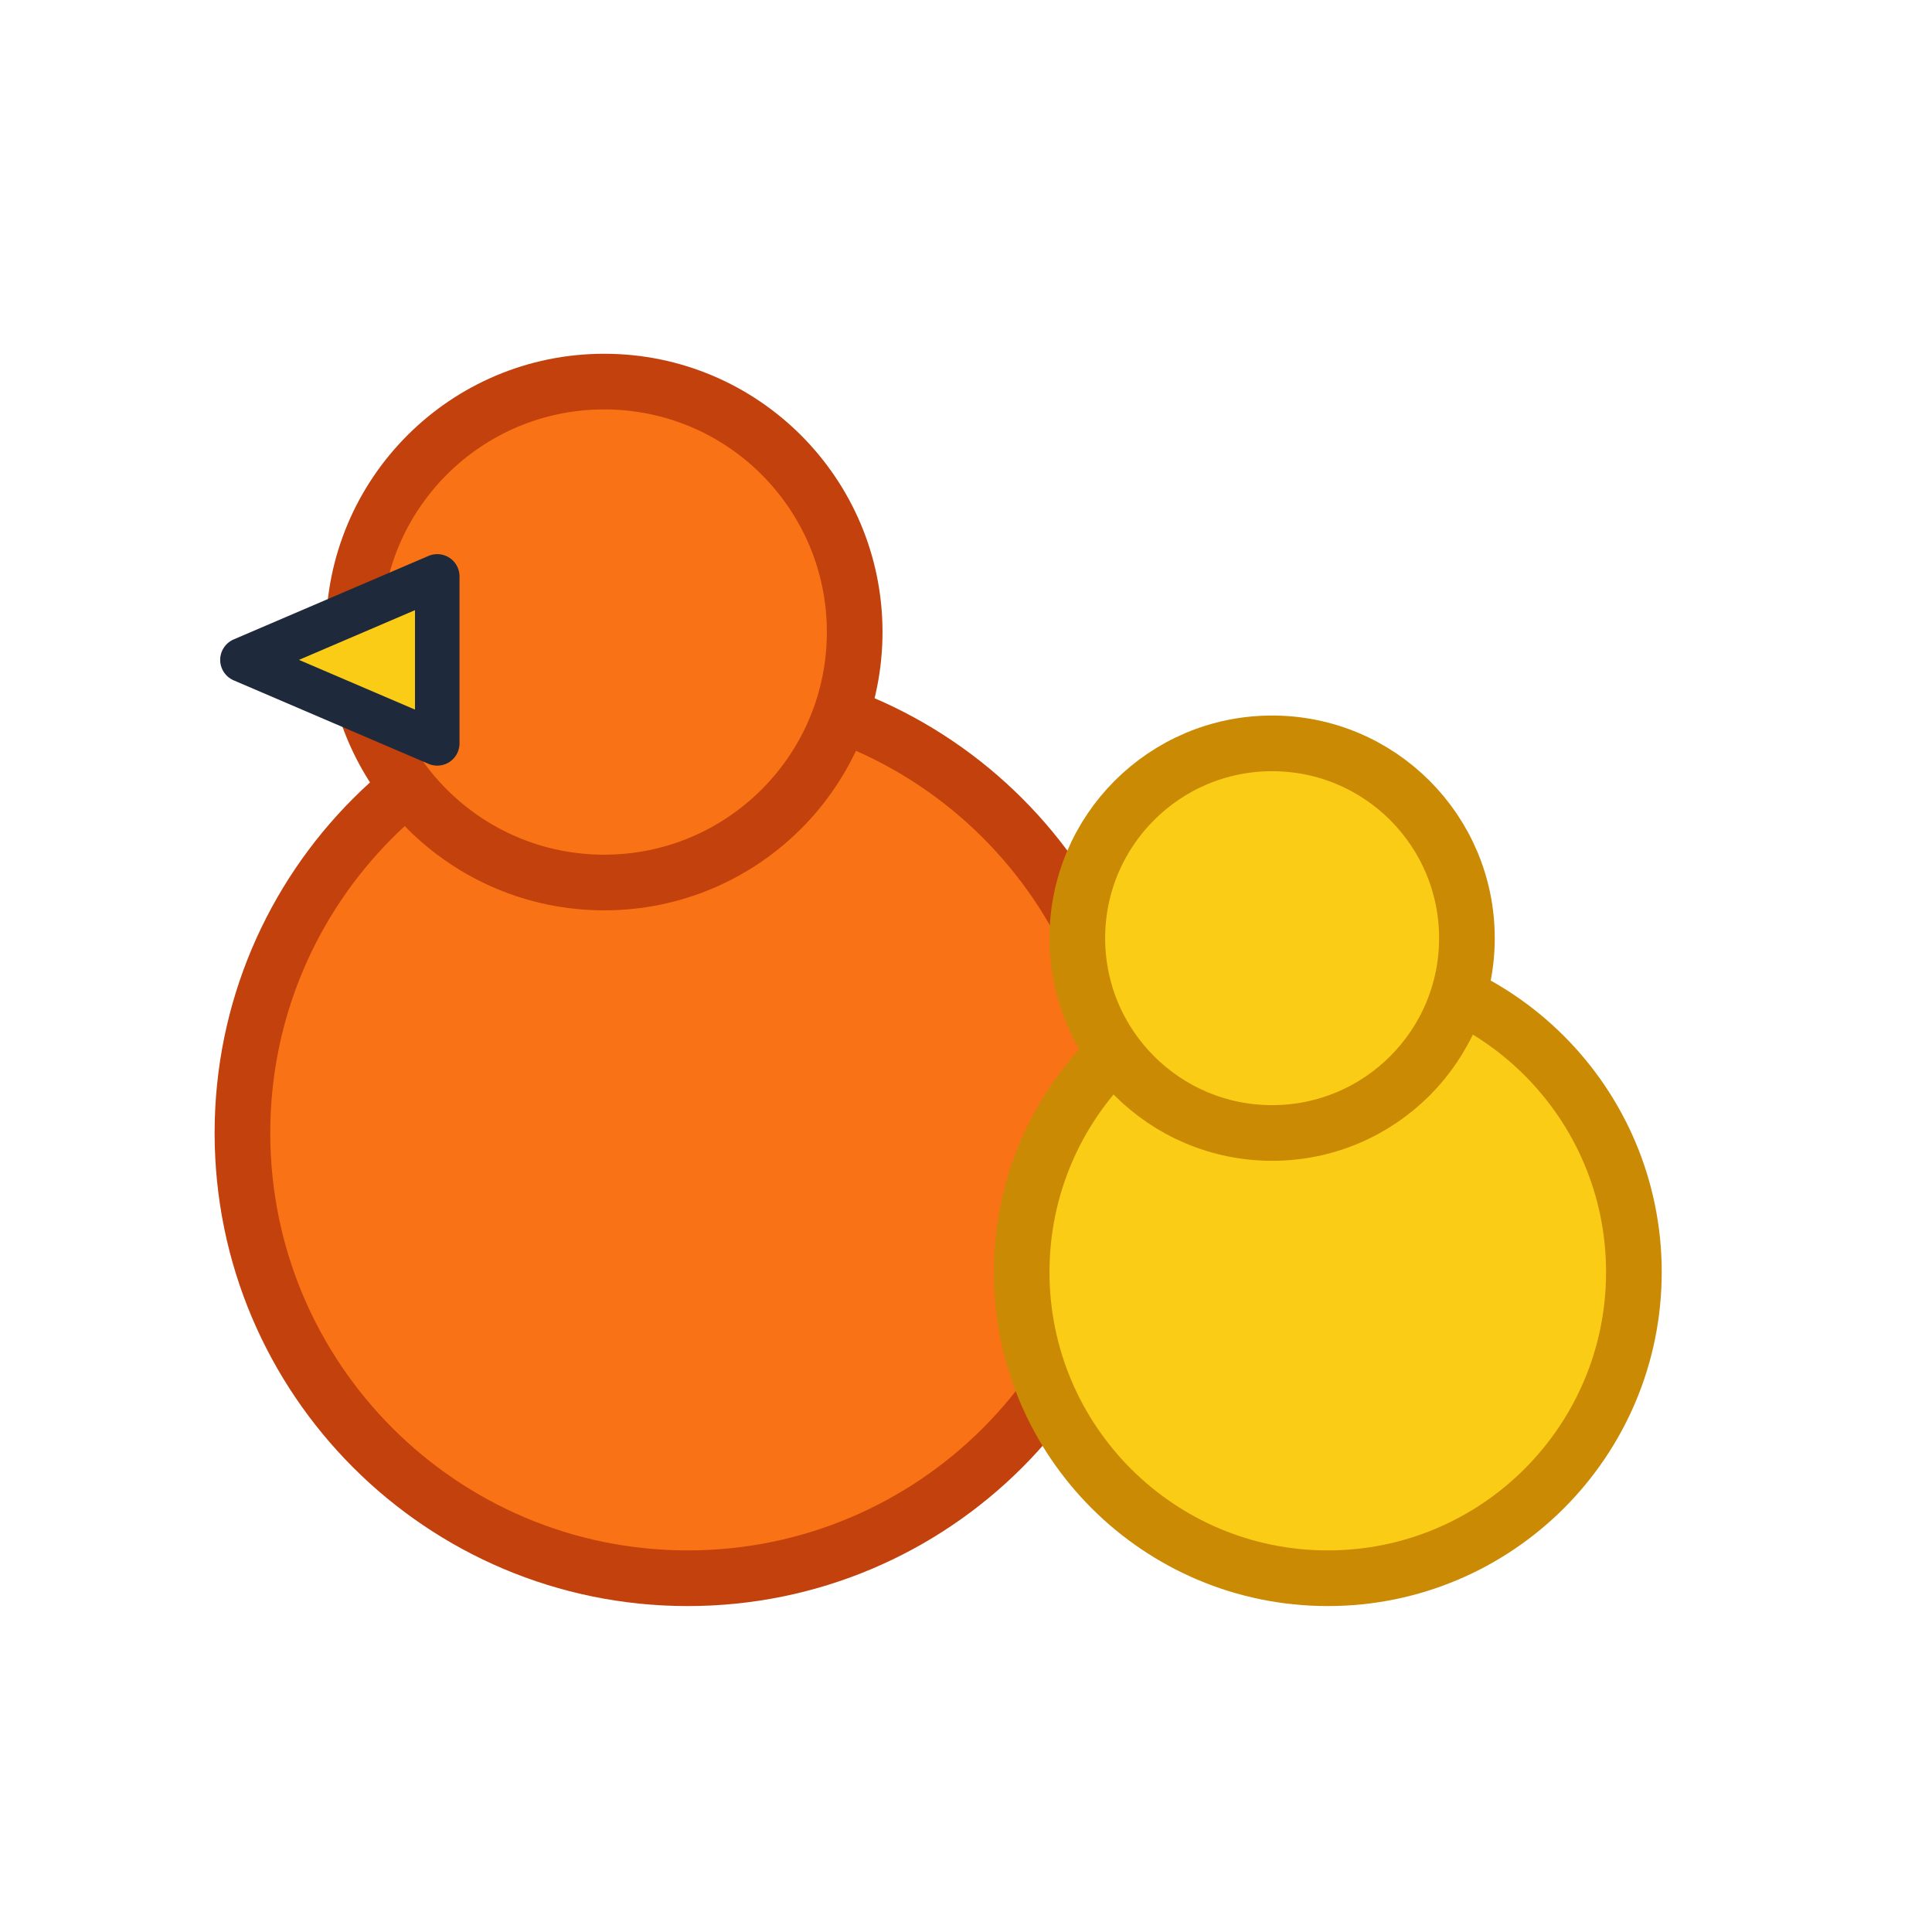
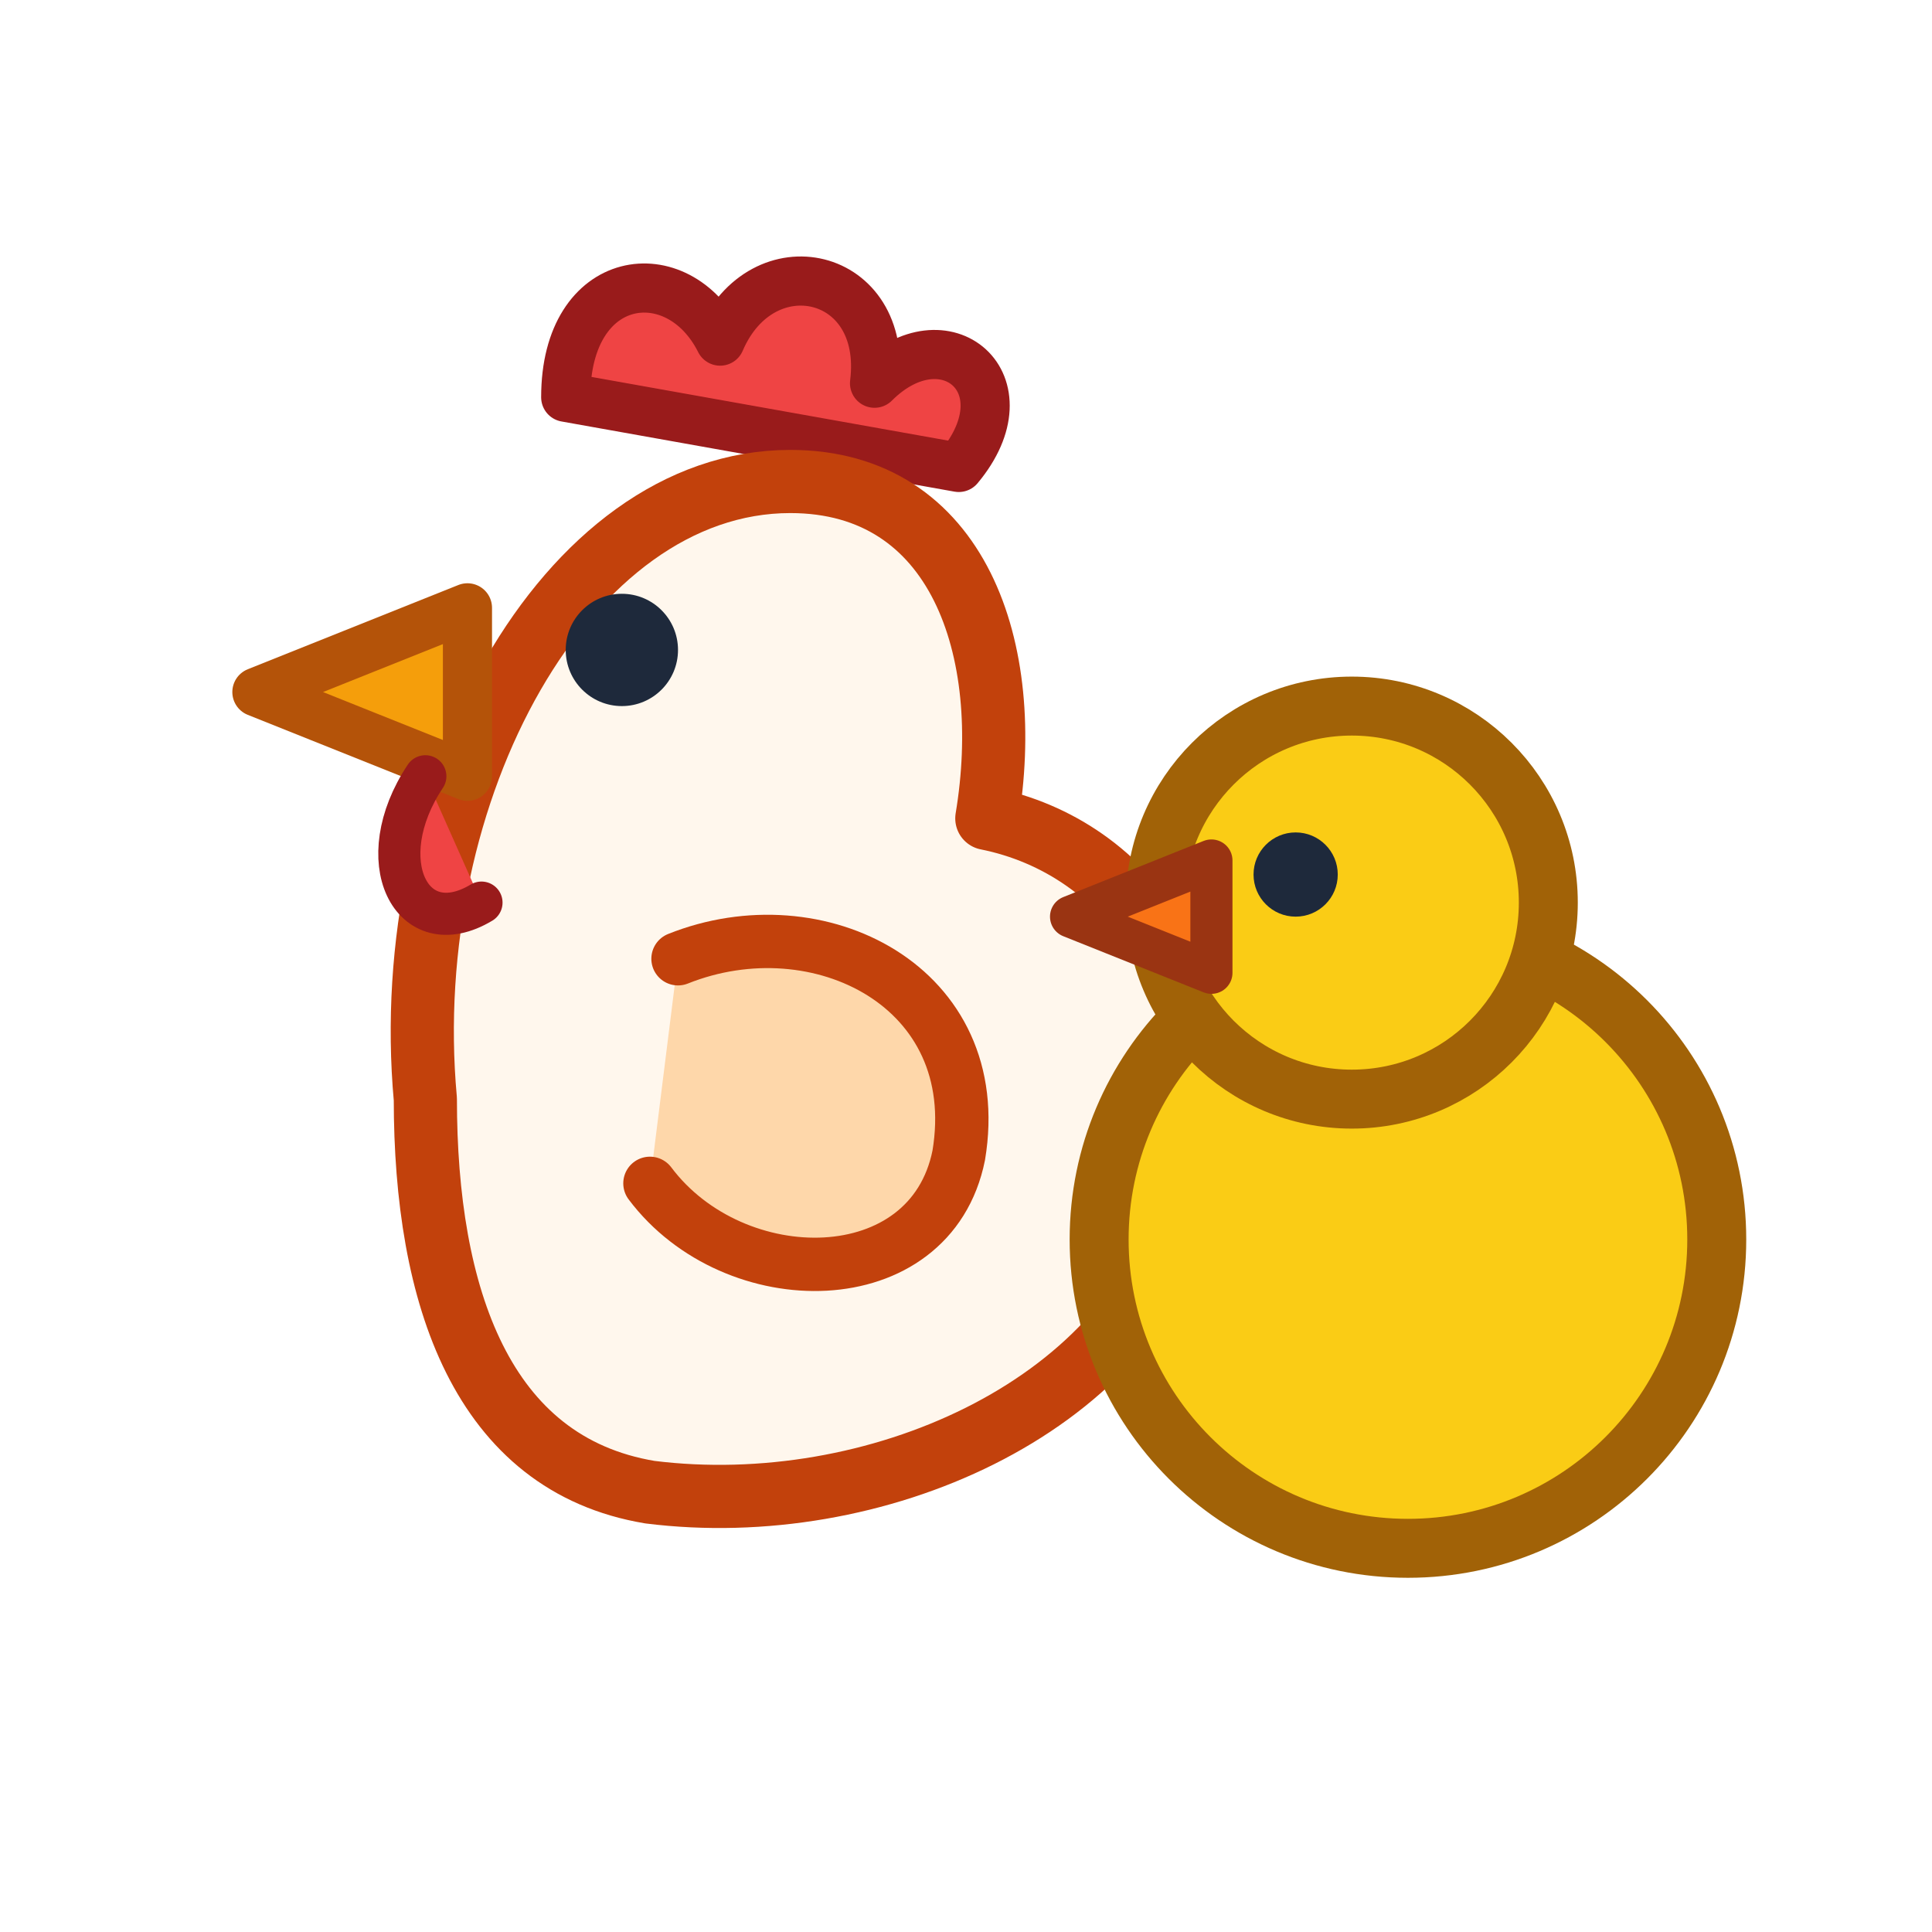
<svg xmlns="http://www.w3.org/2000/svg" viewBox="0 0 128 128" width="128" height="128">
-   <g data-normalized="1" transform="translate(5, 5) scale(0.921875)" stroke-linecap="round" stroke-linejoin="round">
-     <circle cx="44" cy="76" r="32" fill="#F97316" stroke="#C2410C" stroke-width="4" />
-     <circle cx="38" cy="40" r="18" fill="#F97316" stroke="#C2410C" stroke-width="4" />
-     <polygon points="12,42 26,36 26,48" fill="#FACC15" stroke="#1E293B" stroke-width="3.2" stroke-linejoin="round" />
-     <circle cx="90" cy="86" r="22" fill="#FACC15" stroke="#CA8A04" stroke-width="4" />
-     <circle cx="86" cy="62" r="14" fill="#FACC15" stroke="#CA8A04" stroke-width="4" />
+   <g data-normalized="1" transform="translate(4, 4) scale(0.93)" stroke-linecap="round" stroke-linejoin="round">
+     <path d="M36,24 C36,15 44,14 47,20 C50,13 59,15 58,23 C63,18 69,23 64,29 Z" fill="#EF4444" stroke="#991B1B" stroke-width="3.5" />
+     <path d="M26,74 C24,52 36,30 52,30 C64,30 68,42 66,54 C76,56 84,66 80,82 C76,96 58,104 42,102 C30,100 26,88 26,74 Z" fill="#FFF7ED" stroke="#C2410C" stroke-width="4.5" />
+     <path d="M44,64 C54,60 66,66 64,78 C62,88 48,88 42,80" fill="#FED7AA" stroke="#C2410C" stroke-width="3.8" />
+     <polygon points="14,45 29,39 29,51" fill="#F59E0B" stroke="#B45309" stroke-width="3.5" />
+     <circle cx="40" cy="42" r="4" fill="#1E293B" />
+     <path d="M26,51 C22,57 25,63 30,60" fill="#EF4444" stroke="#991B1B" stroke-width="3" />
+     <circle cx="96" cy="84" r="22" fill="#FACC15" stroke="#A16207" stroke-width="4.2" />
+     <circle cx="92" cy="60" r="14" fill="#FACC15" stroke="#A16207" stroke-width="4.2" />
+     <polygon points="72,61 82,57 82,65" fill="#F97316" stroke="#9A3412" stroke-width="3" />
+     <circle cx="88" cy="58" r="3" fill="#1E293B" />
  </g>
</svg>
